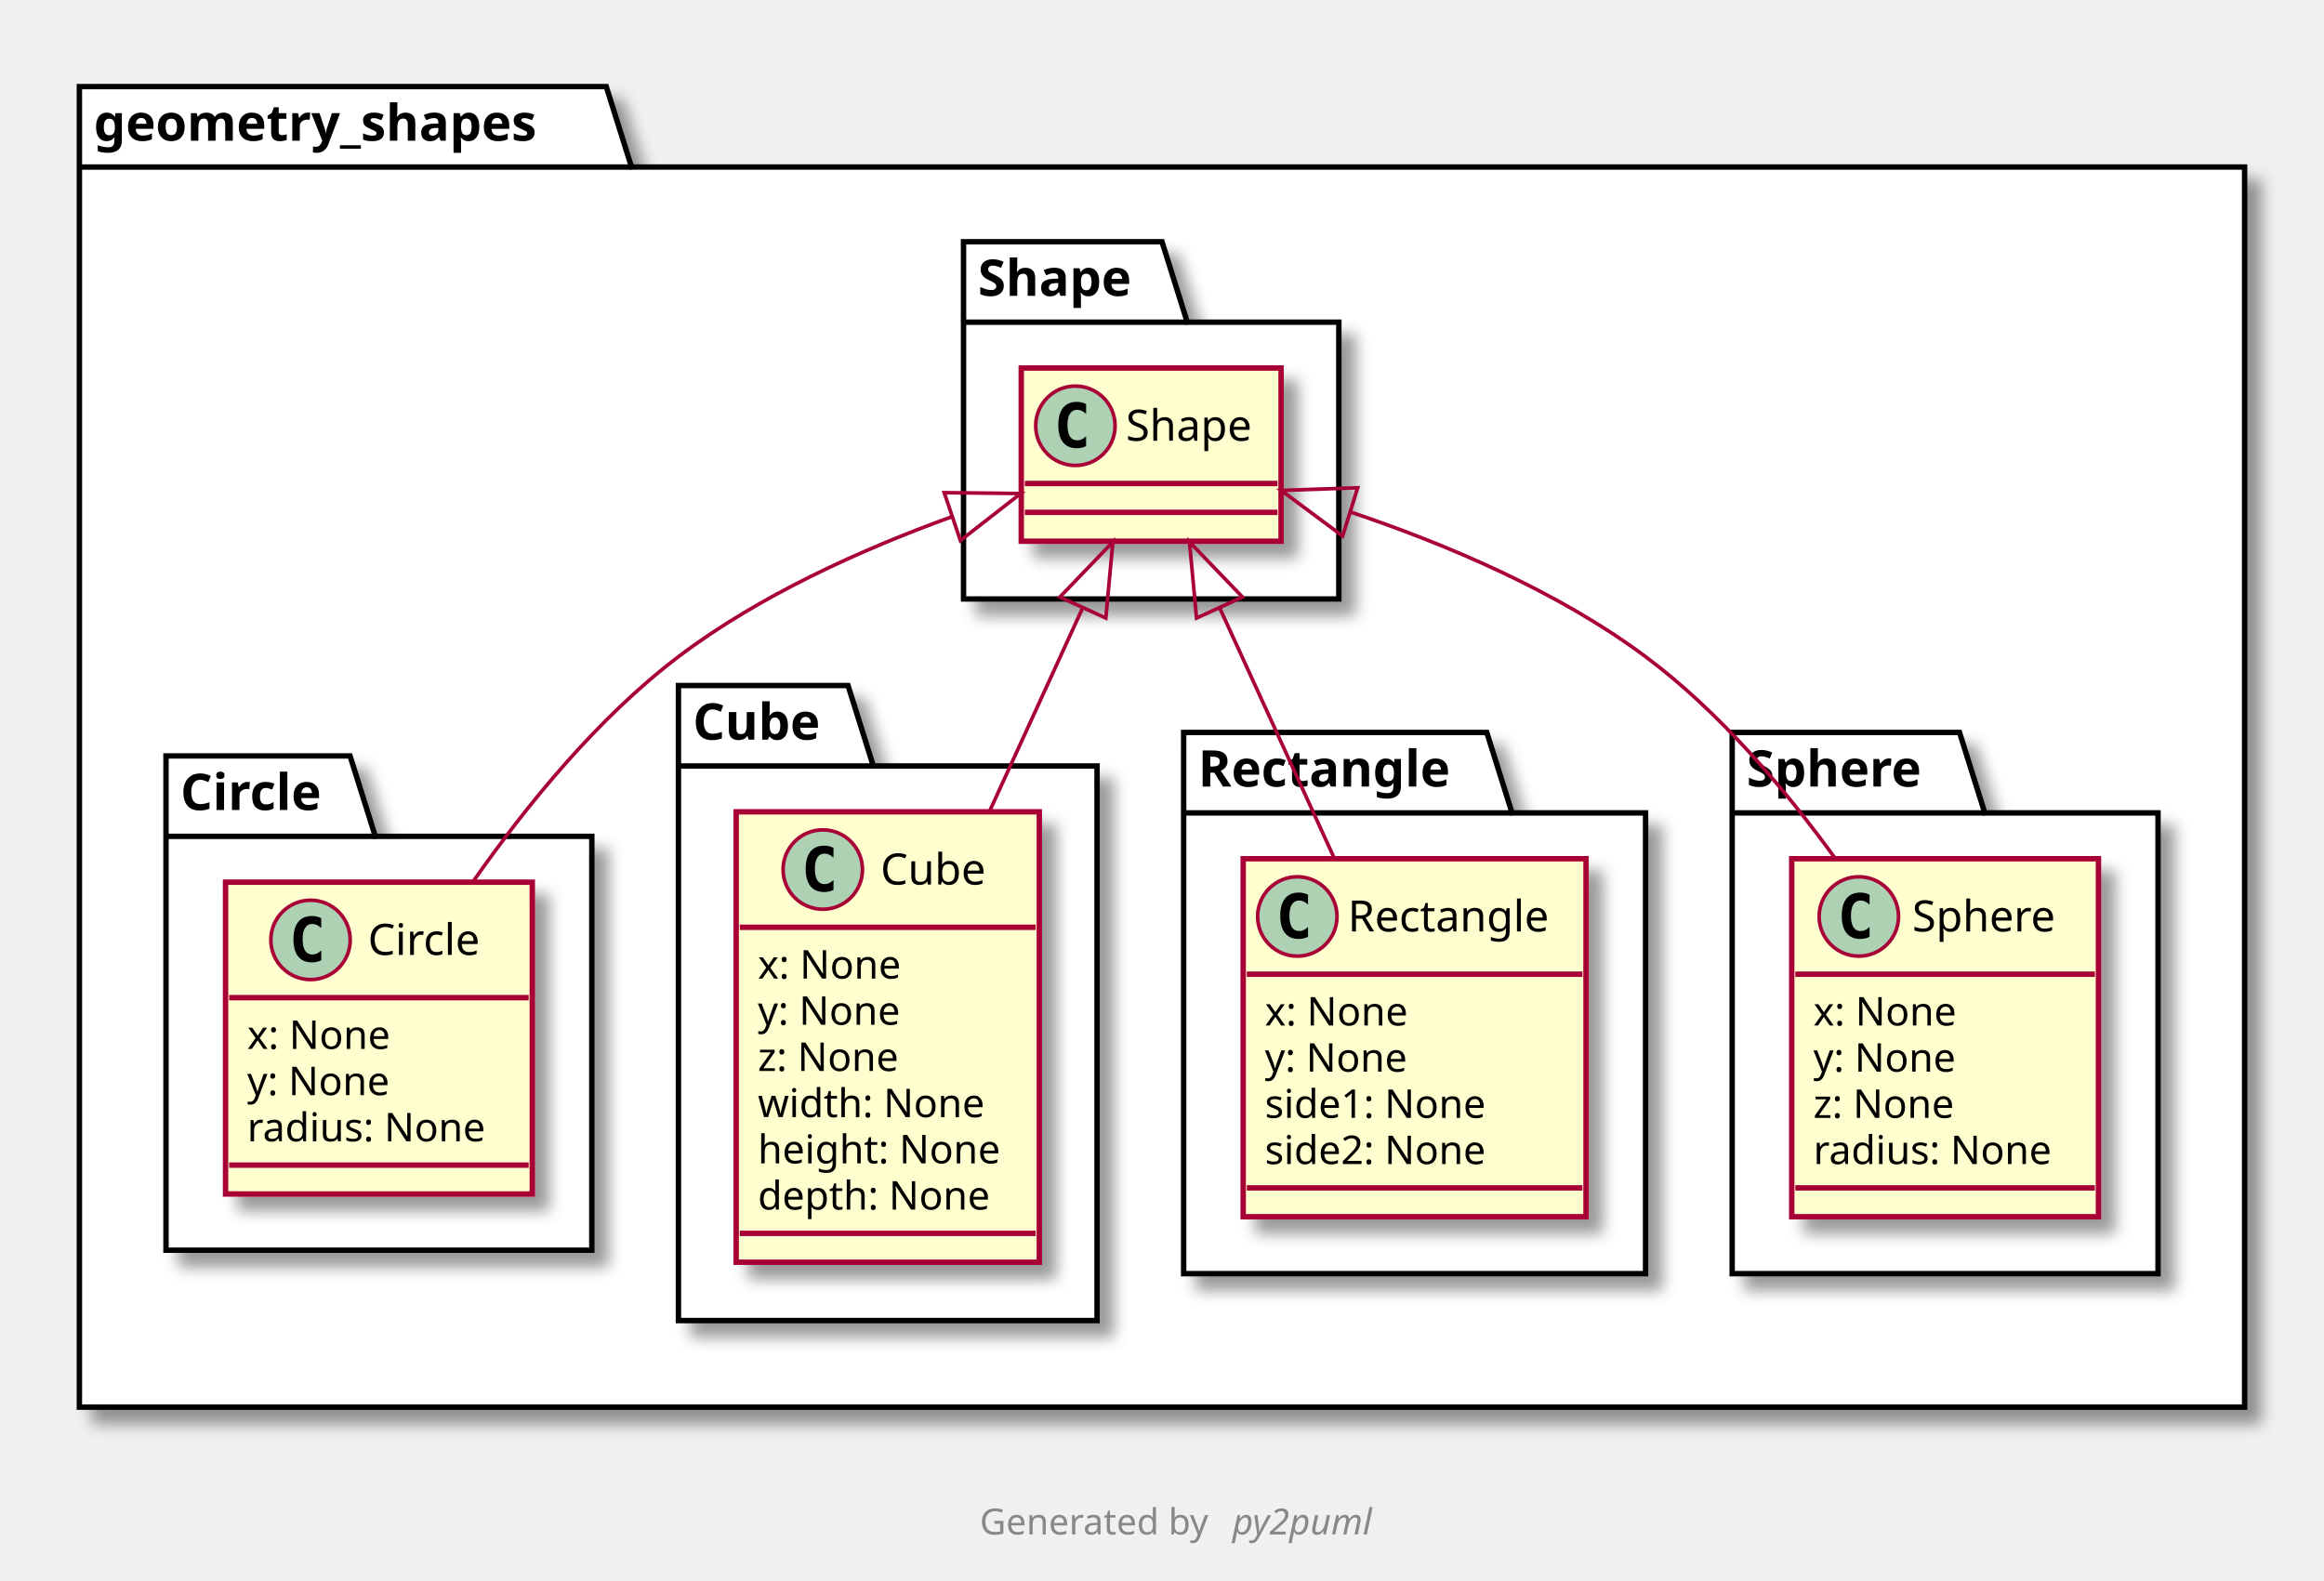
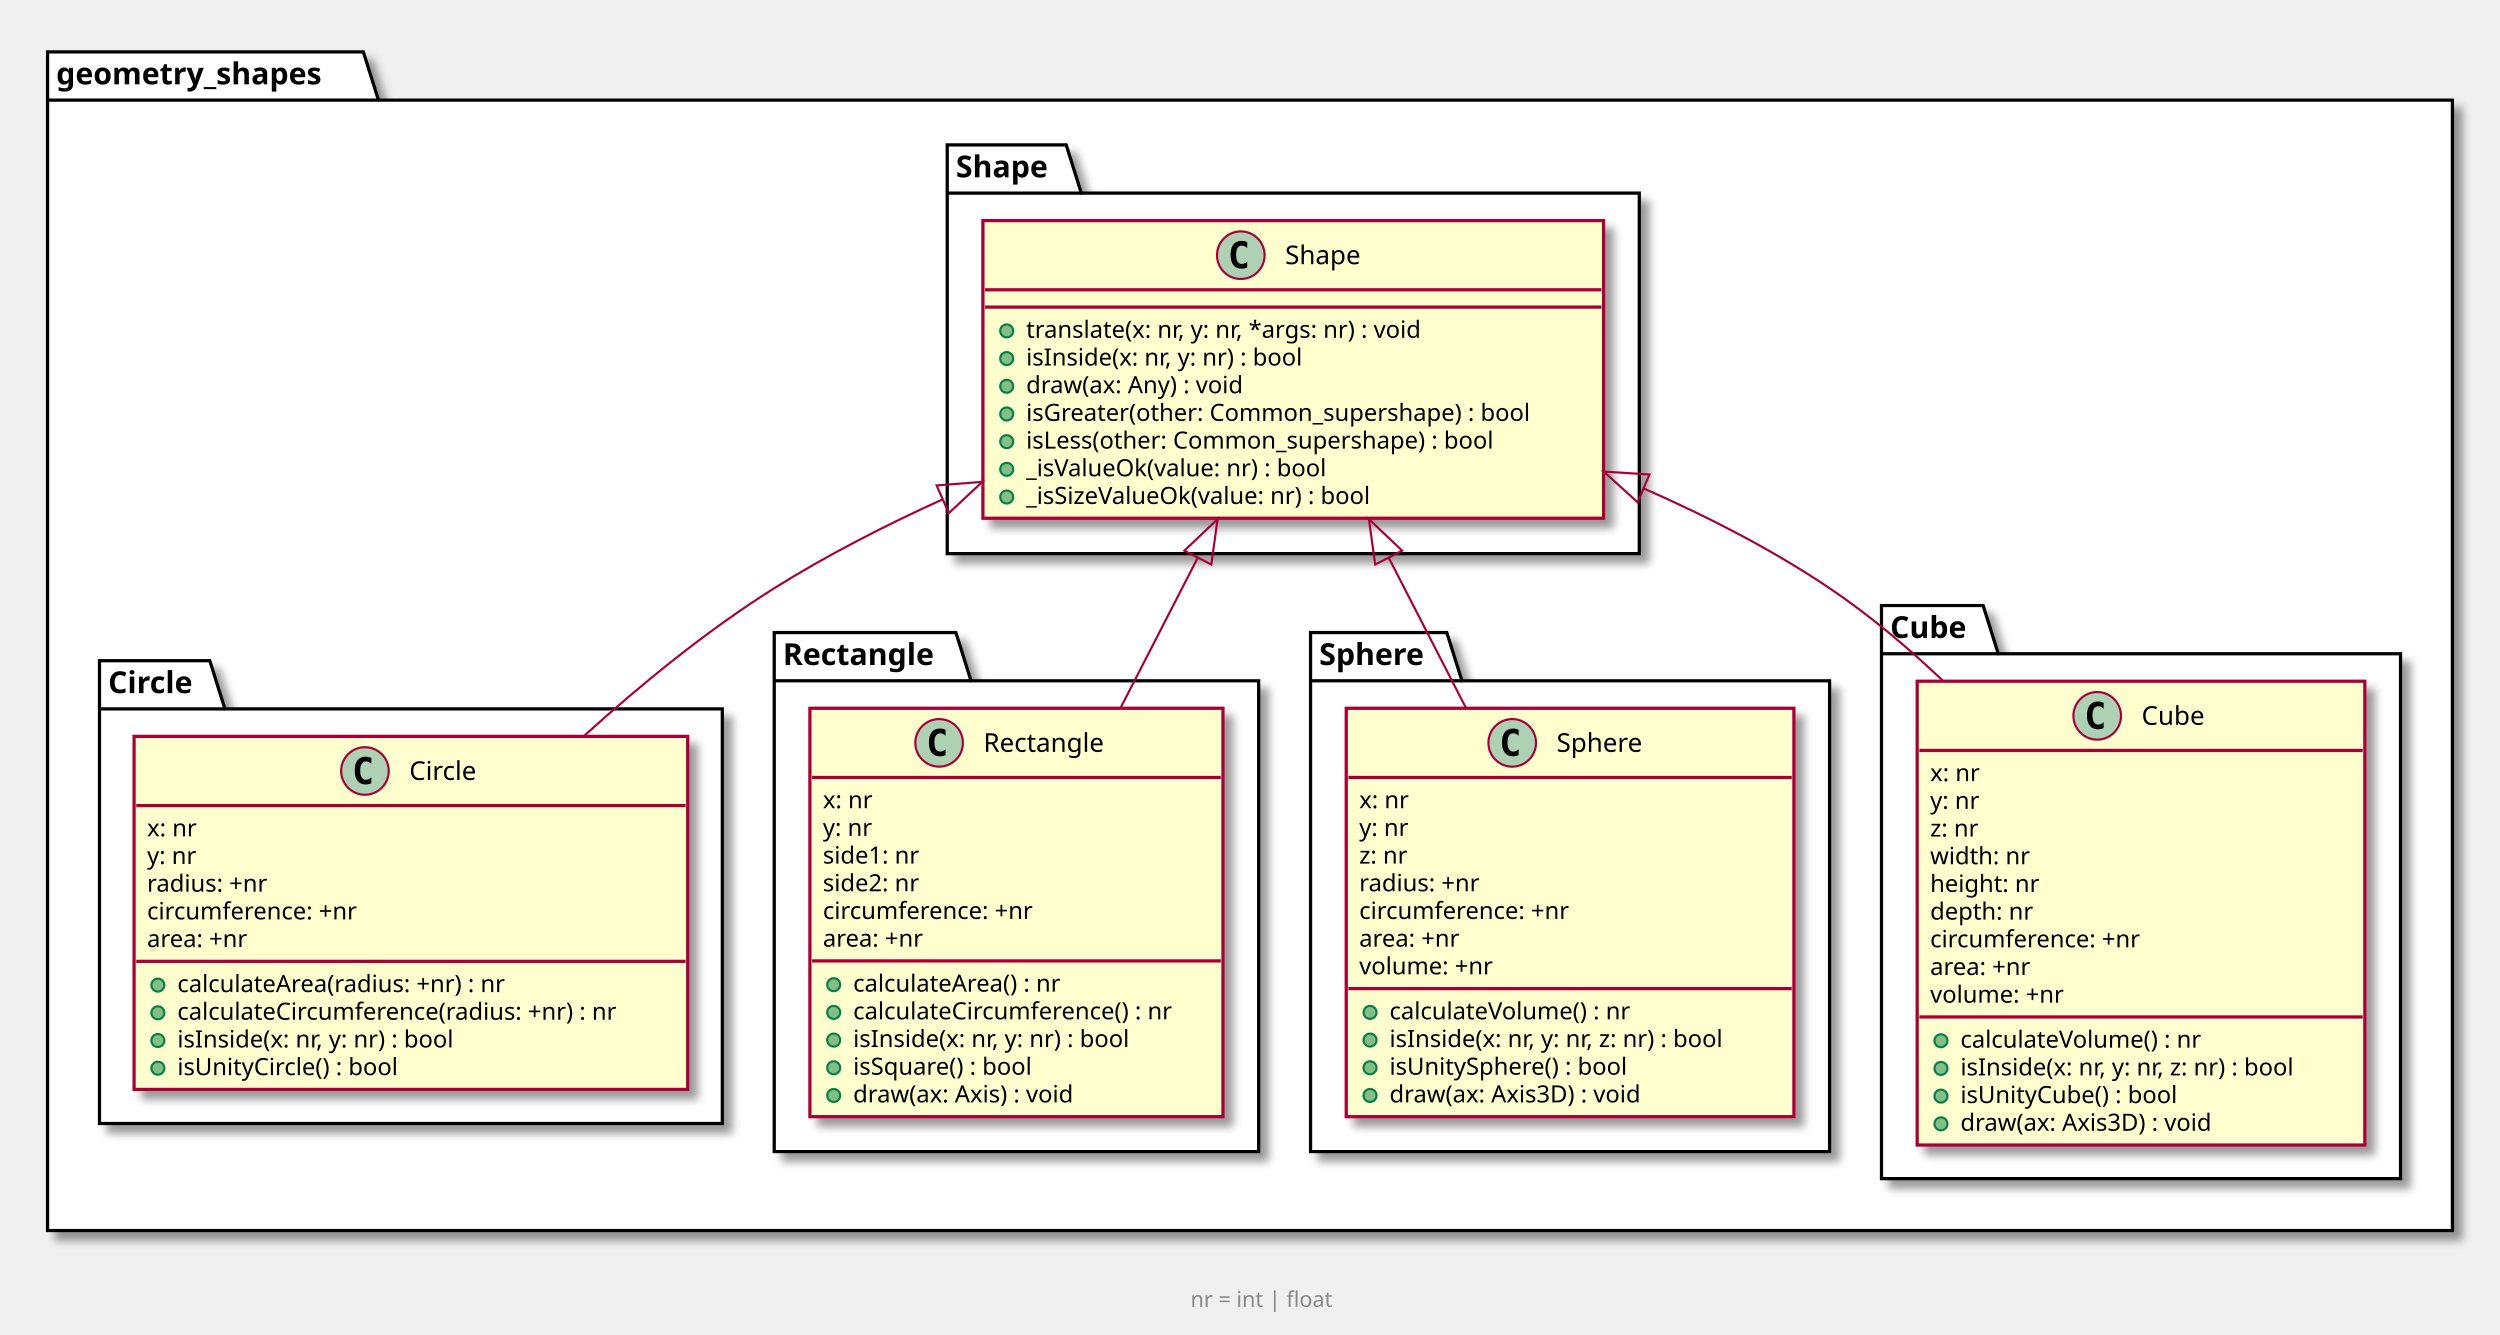
- <svg xmlns="http://www.w3.org/2000/svg" contentScriptType="application/ecmascript" contentStyleType="text/css" height="438px" preserveAspectRatio="none" style="width:644px;height:438px;" version="1.1" viewBox="0 0 644 438" width="644px" zoomAndPan="magnify">
+ <svg xmlns="http://www.w3.org/2000/svg" contentScriptType="application/ecmascript" contentStyleType="text/css" height="617px" preserveAspectRatio="none" style="width:1156px;height:617px;" version="1.1" viewBox="0 0 1156 617" width="1156px" zoomAndPan="magnify">
  <defs>
-     <filter height="300%" id="f2fphcv3ccqf" width="300%" x="-1" y="-1">
+     <filter height="300%" id="f1wgmht0slujm6" width="300%" x="-1" y="-1">
      <feGaussianBlur result="blurOut" stdDeviation="2.0" />
      <feColorMatrix in="blurOut" result="blurOut2" type="matrix" values="0 0 0 0 0 0 0 0 0 0 0 0 0 0 0 0 0 0 .4 0" />
      <feOffset dx="4.0" dy="4.0" in="blurOut2" result="blurOut3" />
      <feBlend in="SourceGraphic" in2="blurOut3" mode="normal" />
    </filter>
  </defs>
  <g>
-     <polygon fill="#FFFFFF" filter="url(#f2fphcv3ccqf)" points="22,24,168,24,175,46.297,622,46.297,622,390,22,390,22,24" style="stroke: #000000; stroke-width: 1.5;" />
+     <polygon fill="#FFFFFF" filter="url(#f1wgmht0slujm6)" points="22,24,168,24,175,46.297,1134,46.297,1134,569,22,569,22,24" style="stroke: #000000; stroke-width: 1.5;" />
    <line style="stroke: #000000; stroke-width: 1.5;" x1="22" x2="175" y1="46.297" y2="46.297" />
    <text fill="#000000" font-family="sans-serif" font-size="14" font-weight="bold" lengthAdjust="spacingAndGlyphs" textLength="140" x="26" y="38.995">geometry_shapes</text>
-     <polygon fill="#FFFFFF" filter="url(#f2fphcv3ccqf)" points="46,209.5,97,209.5,104,231.797,164,231.797,164,346.5,46,346.5,46,209.5" style="stroke: #000000; stroke-width: 1.5;" />
-     <line style="stroke: #000000; stroke-width: 1.5;" x1="46" x2="104" y1="231.797" y2="231.797" />
-     <text fill="#000000" font-family="sans-serif" font-size="14" font-weight="bold" lengthAdjust="spacingAndGlyphs" textLength="45" x="50" y="224.495">Circle</text>
-     <polygon fill="#FFFFFF" filter="url(#f2fphcv3ccqf)" points="267,67,322,67,329,89.297,371,89.297,371,166,267,166,267,67" style="stroke: #000000; stroke-width: 1.5;" />
-     <line style="stroke: #000000; stroke-width: 1.5;" x1="267" x2="329" y1="89.297" y2="89.297" />
-     <text fill="#000000" font-family="sans-serif" font-size="14" font-weight="bold" lengthAdjust="spacingAndGlyphs" textLength="49" x="271" y="81.995">Shape</text>
-     <polygon fill="#FFFFFF" filter="url(#f2fphcv3ccqf)" points="188,190,235,190,242,212.297,304,212.297,304,366,188,366,188,190" style="stroke: #000000; stroke-width: 1.5;" />
-     <line style="stroke: #000000; stroke-width: 1.5;" x1="188" x2="242" y1="212.297" y2="212.297" />
-     <text fill="#000000" font-family="sans-serif" font-size="14" font-weight="bold" lengthAdjust="spacingAndGlyphs" textLength="41" x="192" y="204.995">Cube</text>
-     <polygon fill="#FFFFFF" filter="url(#f2fphcv3ccqf)" points="328,203,412,203,419,225.297,456,225.297,456,353,328,353,328,203" style="stroke: #000000; stroke-width: 1.5;" />
-     <line style="stroke: #000000; stroke-width: 1.5;" x1="328" x2="419" y1="225.297" y2="225.297" />
-     <text fill="#000000" font-family="sans-serif" font-size="14" font-weight="bold" lengthAdjust="spacingAndGlyphs" textLength="78" x="332" y="217.995">Rectangle</text>
-     <polygon fill="#FFFFFF" filter="url(#f2fphcv3ccqf)" points="480,203,543,203,550,225.297,598,225.297,598,353,480,353,480,203" style="stroke: #000000; stroke-width: 1.5;" />
-     <line style="stroke: #000000; stroke-width: 1.5;" x1="480" x2="550" y1="225.297" y2="225.297" />
-     <text fill="#000000" font-family="sans-serif" font-size="14" font-weight="bold" lengthAdjust="spacingAndGlyphs" textLength="57" x="484" y="217.995">Sphere</text>
-     <rect fill="#FEFECE" filter="url(#f2fphcv3ccqf)" height="86.414" id="geometry_shapes.Circle.Circle" style="stroke: #A80036; stroke-width: 1.5;" width="85" x="62.5" y="244.5" />
-     <ellipse cx="86.05" cy="260.5" fill="#ADD1B2" rx="11" ry="11" style="stroke: #A80036; stroke-width: 1.0;" />
-     <path d="M89.019,266.141 Q88.441,266.438 87.8,266.578 Q87.159,266.734 86.456,266.734 Q83.956,266.734 82.628,265.094 Q81.316,263.438 81.316,260.312 Q81.316,257.188 82.628,255.531 Q83.956,253.875 86.456,253.875 Q87.159,253.875 87.8,254.031 Q88.456,254.188 89.019,254.484 L89.019,257.203 Q88.394,256.625 87.8,256.359 Q87.206,256.078 86.581,256.078 Q85.237,256.078 84.55,257.156 Q83.862,258.219 83.862,260.312 Q83.862,262.406 84.55,263.484 Q85.237,264.547 86.581,264.547 Q87.206,264.547 87.8,264.281 Q88.394,264 89.019,263.422 L89.019,266.141 Z " />
-     <text fill="#000000" font-family="sans-serif" font-size="12" lengthAdjust="spacingAndGlyphs" textLength="34" x="101.95" y="264.654">Circle</text>
-     <line style="stroke: #A80036; stroke-width: 1.5;" x1="63.5" x2="146.5" y1="276.5" y2="276.5" />
-     <text fill="#000000" font-family="sans-serif" font-size="11" lengthAdjust="spacingAndGlyphs" textLength="43" x="68.5" y="290.71">x: None</text>
-     <text fill="#000000" font-family="sans-serif" font-size="11" lengthAdjust="spacingAndGlyphs" textLength="43" x="68.5" y="303.515">y: None</text>
-     <text fill="#000000" font-family="sans-serif" font-size="11" lengthAdjust="spacingAndGlyphs" textLength="73" x="68.5" y="316.32">radius: None</text>
-     <line style="stroke: #A80036; stroke-width: 1.5;" x1="63.5" x2="146.5" y1="322.914" y2="322.914" />
-     <rect fill="#FEFECE" filter="url(#f2fphcv3ccqf)" height="48" id="geometry_shapes.Shape.Shape" style="stroke: #A80036; stroke-width: 1.5;" width="72" x="283" y="102" />
-     <ellipse cx="298" cy="118" fill="#ADD1B2" rx="11" ry="11" style="stroke: #A80036; stroke-width: 1.0;" />
-     <path d="M300.969,123.641 Q300.391,123.938 299.75,124.078 Q299.109,124.234 298.406,124.234 Q295.906,124.234 294.578,122.594 Q293.266,120.938 293.266,117.812 Q293.266,114.688 294.578,113.031 Q295.906,111.375 298.406,111.375 Q299.109,111.375 299.75,111.531 Q300.406,111.688 300.969,111.984 L300.969,114.703 Q300.344,114.125 299.75,113.859 Q299.156,113.578 298.531,113.578 Q297.188,113.578 296.5,114.656 Q295.812,115.719 295.812,117.812 Q295.812,119.906 296.5,120.984 Q297.188,122.047 298.531,122.047 Q299.156,122.047 299.75,121.781 Q300.344,121.5 300.969,120.922 L300.969,123.641 Z " />
-     <text fill="#000000" font-family="sans-serif" font-size="12" lengthAdjust="spacingAndGlyphs" textLength="40" x="312" y="122.154">Shape</text>
-     <line style="stroke: #A80036; stroke-width: 1.5;" x1="284" x2="354" y1="134" y2="134" />
-     <line style="stroke: #A80036; stroke-width: 1.5;" x1="284" x2="354" y1="142" y2="142" />
-     <rect fill="#FEFECE" filter="url(#f2fphcv3ccqf)" height="124.828" id="geometry_shapes.Cube.Cube" style="stroke: #A80036; stroke-width: 1.5;" width="84" x="204" y="225" />
-     <ellipse cx="228" cy="241" fill="#ADD1B2" rx="11" ry="11" style="stroke: #A80036; stroke-width: 1.0;" />
-     <path d="M230.969,246.641 Q230.391,246.938 229.75,247.078 Q229.109,247.234 228.406,247.234 Q225.906,247.234 224.578,245.594 Q223.266,243.938 223.266,240.812 Q223.266,237.688 224.578,236.031 Q225.906,234.375 228.406,234.375 Q229.109,234.375 229.75,234.531 Q230.406,234.688 230.969,234.984 L230.969,237.703 Q230.344,237.125 229.75,236.859 Q229.156,236.578 228.531,236.578 Q227.188,236.578 226.5,237.656 Q225.812,238.719 225.812,240.812 Q225.812,242.906 226.5,243.984 Q227.188,245.047 228.531,245.047 Q229.156,245.047 229.75,244.781 Q230.344,244.5 230.969,243.922 L230.969,246.641 Z " />
-     <text fill="#000000" font-family="sans-serif" font-size="12" lengthAdjust="spacingAndGlyphs" textLength="32" x="244" y="245.154">Cube</text>
-     <line style="stroke: #A80036; stroke-width: 1.5;" x1="205" x2="287" y1="257" y2="257" />
-     <text fill="#000000" font-family="sans-serif" font-size="11" lengthAdjust="spacingAndGlyphs" textLength="43" x="210" y="271.21">x: None</text>
-     <text fill="#000000" font-family="sans-serif" font-size="11" lengthAdjust="spacingAndGlyphs" textLength="43" x="210" y="284.015">y: None</text>
-     <text fill="#000000" font-family="sans-serif" font-size="11" lengthAdjust="spacingAndGlyphs" textLength="42" x="210" y="296.82">z: None</text>
-     <text fill="#000000" font-family="sans-serif" font-size="11" lengthAdjust="spacingAndGlyphs" textLength="67" x="210" y="309.625">width: None</text>
-     <text fill="#000000" font-family="sans-serif" font-size="11" lengthAdjust="spacingAndGlyphs" textLength="72" x="210" y="322.429">height: None</text>
-     <text fill="#000000" font-family="sans-serif" font-size="11" lengthAdjust="spacingAndGlyphs" textLength="69" x="210" y="335.234">depth: None</text>
-     <line style="stroke: #A80036; stroke-width: 1.5;" x1="205" x2="287" y1="341.828" y2="341.828" />
-     <rect fill="#FEFECE" filter="url(#f2fphcv3ccqf)" height="99.219" id="geometry_shapes.Rectangle.Rectangle" style="stroke: #A80036; stroke-width: 1.5;" width="95" x="344.5" y="238" />
-     <ellipse cx="359.5" cy="254" fill="#ADD1B2" rx="11" ry="11" style="stroke: #A80036; stroke-width: 1.0;" />
-     <path d="M362.469,259.641 Q361.891,259.938 361.25,260.078 Q360.609,260.234 359.906,260.234 Q357.406,260.234 356.078,258.594 Q354.766,256.938 354.766,253.812 Q354.766,250.688 356.078,249.031 Q357.406,247.375 359.906,247.375 Q360.609,247.375 361.25,247.531 Q361.906,247.688 362.469,247.984 L362.469,250.703 Q361.844,250.125 361.25,249.859 Q360.656,249.578 360.031,249.578 Q358.688,249.578 358,250.656 Q357.312,251.719 357.312,253.812 Q357.312,255.906 358,256.984 Q358.688,258.047 360.031,258.047 Q360.656,258.047 361.25,257.781 Q361.844,257.5 362.469,256.922 L362.469,259.641 Z " />
-     <text fill="#000000" font-family="sans-serif" font-size="12" lengthAdjust="spacingAndGlyphs" textLength="63" x="373.5" y="258.154">Rectangle</text>
-     <line style="stroke: #A80036; stroke-width: 1.5;" x1="345.5" x2="438.5" y1="270" y2="270" />
-     <text fill="#000000" font-family="sans-serif" font-size="11" lengthAdjust="spacingAndGlyphs" textLength="43" x="350.5" y="284.21">x: None</text>
-     <text fill="#000000" font-family="sans-serif" font-size="11" lengthAdjust="spacingAndGlyphs" textLength="43" x="350.5" y="297.015">y: None</text>
-     <text fill="#000000" font-family="sans-serif" font-size="11" lengthAdjust="spacingAndGlyphs" textLength="68" x="350.5" y="309.82">side1: None</text>
-     <text fill="#000000" font-family="sans-serif" font-size="11" lengthAdjust="spacingAndGlyphs" textLength="68" x="350.5" y="322.625">side2: None</text>
-     <line style="stroke: #A80036; stroke-width: 1.5;" x1="345.5" x2="438.5" y1="329.219" y2="329.219" />
-     <rect fill="#FEFECE" filter="url(#f2fphcv3ccqf)" height="99.219" id="geometry_shapes.Sphere.Sphere" style="stroke: #A80036; stroke-width: 1.5;" width="85" x="496.5" y="238" />
-     <ellipse cx="515.1" cy="254" fill="#ADD1B2" rx="11" ry="11" style="stroke: #A80036; stroke-width: 1.0;" />
-     <path d="M518.069,259.641 Q517.491,259.938 516.85,260.078 Q516.209,260.234 515.506,260.234 Q513.006,260.234 511.678,258.594 Q510.366,256.938 510.366,253.812 Q510.366,250.688 511.678,249.031 Q513.006,247.375 515.506,247.375 Q516.209,247.375 516.85,247.531 Q517.506,247.688 518.069,247.984 L518.069,250.703 Q517.444,250.125 516.85,249.859 Q516.256,249.578 515.631,249.578 Q514.288,249.578 513.6,250.656 Q512.913,251.719 512.913,253.812 Q512.913,255.906 513.6,256.984 Q514.288,258.047 515.631,258.047 Q516.256,258.047 516.85,257.781 Q517.444,257.5 518.069,256.922 L518.069,259.641 Z " />
-     <text fill="#000000" font-family="sans-serif" font-size="12" lengthAdjust="spacingAndGlyphs" textLength="45" x="529.9" y="258.154">Sphere</text>
-     <line style="stroke: #A80036; stroke-width: 1.5;" x1="497.5" x2="580.5" y1="270" y2="270" />
-     <text fill="#000000" font-family="sans-serif" font-size="11" lengthAdjust="spacingAndGlyphs" textLength="43" x="502.5" y="284.21">x: None</text>
-     <text fill="#000000" font-family="sans-serif" font-size="11" lengthAdjust="spacingAndGlyphs" textLength="43" x="502.5" y="297.015">y: None</text>
-     <text fill="#000000" font-family="sans-serif" font-size="11" lengthAdjust="spacingAndGlyphs" textLength="42" x="502.5" y="309.82">z: None</text>
-     <text fill="#000000" font-family="sans-serif" font-size="11" lengthAdjust="spacingAndGlyphs" textLength="73" x="502.5" y="322.625">radius: None</text>
-     <line style="stroke: #A80036; stroke-width: 1.5;" x1="497.5" x2="580.5" y1="329.219" y2="329.219" />
-     <path d="M263.64,143.26 C238.96,152.2 210.46,164.98 188,182 C165.57,199 145.73,223.41 131.08,244.35 " fill="none" id="geometry_shapes.Shape.Shape&lt;-geometry_shapes.Circle.Circle" style="stroke: #A80036; stroke-width: 1.0;" />
-     <polygon fill="none" points="261.65,136.54,282.84,136.78,266.13,149.81,261.65,136.54" style="stroke: #A80036; stroke-width: 1.0;" />
-     <path d="M299.95,168.61 C292.12,185.73 282.88,205.92 274.28,224.7 " fill="none" id="geometry_shapes.Shape.Shape&lt;-geometry_shapes.Cube.Cube" style="stroke: #A80036; stroke-width: 1.0;" />
-     <polygon fill="none" points="293.7,165.47,308.39,150.19,306.43,171.29,293.7,165.47" style="stroke: #A80036; stroke-width: 1.0;" />
-     <path d="M337.98,168.48 C347.71,189.73 359.61,215.74 369.77,237.92 " fill="none" id="geometry_shapes.Shape.Shape&lt;-geometry_shapes.Rectangle.Rectangle" style="stroke: #A80036; stroke-width: 1.0;" />
-     <polygon fill="none" points="331.57,171.29,329.61,150.19,344.3,165.47,331.57,171.29" style="stroke: #A80036; stroke-width: 1.0;" />
-     <path d="M374.15,141.88 C400.58,150.75 431.69,163.87 456,182 C476.34,197.16 494.46,218.47 508.55,237.9 " fill="none" id="geometry_shapes.Shape.Shape&lt;-geometry_shapes.Sphere.Sphere" style="stroke: #A80036; stroke-width: 1.0;" />
-     <polygon fill="none" points="372.05,148.56,355.04,135.92,376.22,135.19,372.05,148.56" style="stroke: #A80036; stroke-width: 1.0;" />
-     <text fill="#888888" font-family="sans-serif" font-size="10" lengthAdjust="spacingAndGlyphs" textLength="67" x="271.5" y="425.282">Generated by</text>
-     <text fill="#888888" font-family="sans-serif" font-size="10" font-style="italic" lengthAdjust="spacingAndGlyphs" textLength="43" x="341.5" y="425.282">py2puml</text>
+     <polygon fill="#FFFFFF" filter="url(#f1wgmht0slujm6)" points="438,67,493,67,500,89.297,758,89.297,758,256,438,256,438,67" style="stroke: #000000; stroke-width: 1.5;" />
+     <line style="stroke: #000000; stroke-width: 1.5;" x1="438" x2="500" y1="89.297" y2="89.297" />
+     <text fill="#000000" font-family="sans-serif" font-size="14" font-weight="bold" lengthAdjust="spacingAndGlyphs" textLength="49" x="442" y="81.995">Shape</text>
+     <polygon fill="#FFFFFF" filter="url(#f1wgmht0slujm6)" points="46,305.5,97,305.5,104,327.797,334,327.797,334,519.5,46,519.5,46,305.5" style="stroke: #000000; stroke-width: 1.5;" />
+     <line style="stroke: #000000; stroke-width: 1.5;" x1="46" x2="104" y1="327.797" y2="327.797" />
+     <text fill="#000000" font-family="sans-serif" font-size="14" font-weight="bold" lengthAdjust="spacingAndGlyphs" textLength="45" x="50" y="320.495">Circle</text>
+     <polygon fill="#FFFFFF" filter="url(#f1wgmht0slujm6)" points="358,292.5,442,292.5,449,314.797,582,314.797,582,532.5,358,532.5,358,292.5" style="stroke: #000000; stroke-width: 1.5;" />
+     <line style="stroke: #000000; stroke-width: 1.5;" x1="358" x2="449" y1="314.797" y2="314.797" />
+     <text fill="#000000" font-family="sans-serif" font-size="14" font-weight="bold" lengthAdjust="spacingAndGlyphs" textLength="78" x="362" y="307.495">Rectangle</text>
+     <polygon fill="#FFFFFF" filter="url(#f1wgmht0slujm6)" points="606,292.5,669,292.5,676,314.797,846,314.797,846,532.5,606,532.5,606,292.5" style="stroke: #000000; stroke-width: 1.5;" />
+     <line style="stroke: #000000; stroke-width: 1.5;" x1="606" x2="676" y1="314.797" y2="314.797" />
+     <text fill="#000000" font-family="sans-serif" font-size="14" font-weight="bold" lengthAdjust="spacingAndGlyphs" textLength="57" x="610" y="307.495">Sphere</text>
+     <polygon fill="#FFFFFF" filter="url(#f1wgmht0slujm6)" points="870,280,917,280,924,302.297,1110,302.297,1110,545,870,545,870,280" style="stroke: #000000; stroke-width: 1.5;" />
+     <line style="stroke: #000000; stroke-width: 1.5;" x1="870" x2="924" y1="302.297" y2="302.297" />
+     <text fill="#000000" font-family="sans-serif" font-size="14" font-weight="bold" lengthAdjust="spacingAndGlyphs" textLength="41" x="874" y="294.995">Cube</text>
+     <rect fill="#FEFECE" filter="url(#f1wgmht0slujm6)" height="137.633" id="geometry_shapes.Shape.Shape" style="stroke: #A80036; stroke-width: 1.5;" width="287" x="454.5" y="102" />
+     <ellipse cx="573.75" cy="118" fill="#ADD1B2" rx="11" ry="11" style="stroke: #A80036; stroke-width: 1.0;" />
+     <path d="M576.719,123.641 Q576.141,123.938 575.5,124.078 Q574.859,124.234 574.156,124.234 Q571.656,124.234 570.328,122.594 Q569.016,120.938 569.016,117.812 Q569.016,114.688 570.328,113.031 Q571.656,111.375 574.156,111.375 Q574.859,111.375 575.5,111.531 Q576.156,111.688 576.719,111.984 L576.719,114.703 Q576.094,114.125 575.5,113.859 Q574.906,113.578 574.281,113.578 Q572.938,113.578 572.25,114.656 Q571.562,115.719 571.562,117.812 Q571.562,119.906 572.25,120.984 Q572.938,122.047 574.281,122.047 Q574.906,122.047 575.5,121.781 Q576.094,121.5 576.719,120.922 L576.719,123.641 Z " />
+     <text fill="#000000" font-family="sans-serif" font-size="12" lengthAdjust="spacingAndGlyphs" textLength="40" x="594.25" y="122.154">Shape</text>
+     <line style="stroke: #A80036; stroke-width: 1.5;" x1="455.5" x2="740.5" y1="134" y2="134" />
+     <line style="stroke: #A80036; stroke-width: 1.5;" x1="455.5" x2="740.5" y1="142" y2="142" />
+     <ellipse cx="465.5" cy="153" fill="#84BE84" rx="3" ry="3" style="stroke: #038048; stroke-width: 1.0;" />
+     <text fill="#000000" font-family="sans-serif" font-size="11" lengthAdjust="spacingAndGlyphs" textLength="214" x="474.5" y="156.21">translate(x: nr, y: nr, *args: nr) : void</text>
+     <ellipse cx="465.5" cy="165.805" fill="#84BE84" rx="3" ry="3" style="stroke: #038048; stroke-width: 1.0;" />
+     <text fill="#000000" font-family="sans-serif" font-size="11" lengthAdjust="spacingAndGlyphs" textLength="148" x="474.5" y="169.015">isInside(x: nr, y: nr) : bool</text>
+     <ellipse cx="465.5" cy="178.609" fill="#84BE84" rx="3" ry="3" style="stroke: #038048; stroke-width: 1.0;" />
+     <text fill="#000000" font-family="sans-serif" font-size="11" lengthAdjust="spacingAndGlyphs" textLength="112" x="474.5" y="181.82">draw(ax: Any) : void</text>
+     <ellipse cx="465.5" cy="191.414" fill="#84BE84" rx="3" ry="3" style="stroke: #038048; stroke-width: 1.0;" />
+     <text fill="#000000" font-family="sans-serif" font-size="11" lengthAdjust="spacingAndGlyphs" textLength="261" x="474.5" y="194.625">isGreater(other: Common_supershape) : bool</text>
+     <ellipse cx="465.5" cy="204.219" fill="#84BE84" rx="3" ry="3" style="stroke: #038048; stroke-width: 1.0;" />
+     <text fill="#000000" font-family="sans-serif" font-size="11" lengthAdjust="spacingAndGlyphs" textLength="244" x="474.5" y="207.429">isLess(other: Common_supershape) : bool</text>
+     <ellipse cx="465.5" cy="217.023" fill="#84BE84" rx="3" ry="3" style="stroke: #038048; stroke-width: 1.0;" />
+     <text fill="#000000" font-family="sans-serif" font-size="11" lengthAdjust="spacingAndGlyphs" textLength="156" x="474.5" y="220.234">_isValueOk(value: nr) : bool</text>
+     <ellipse cx="465.5" cy="229.828" fill="#84BE84" rx="3" ry="3" style="stroke: #038048; stroke-width: 1.0;" />
+     <text fill="#000000" font-family="sans-serif" font-size="11" lengthAdjust="spacingAndGlyphs" textLength="179" x="474.5" y="233.039">_isSizeValueOk(value: nr) : bool</text>
+     <rect fill="#FEFECE" filter="url(#f1wgmht0slujm6)" height="163.242" id="geometry_shapes.Circle.Circle" style="stroke: #A80036; stroke-width: 1.5;" width="256" x="62" y="340.5" />
+     <ellipse cx="168.75" cy="356.5" fill="#ADD1B2" rx="11" ry="11" style="stroke: #A80036; stroke-width: 1.0;" />
+     <path d="M171.719,362.141 Q171.141,362.438 170.5,362.578 Q169.859,362.734 169.156,362.734 Q166.656,362.734 165.328,361.094 Q164.016,359.438 164.016,356.312 Q164.016,353.188 165.328,351.531 Q166.656,349.875 169.156,349.875 Q169.859,349.875 170.5,350.031 Q171.156,350.188 171.719,350.484 L171.719,353.203 Q171.094,352.625 170.5,352.359 Q169.906,352.078 169.281,352.078 Q167.938,352.078 167.25,353.156 Q166.562,354.219 166.562,356.312 Q166.562,358.406 167.25,359.484 Q167.938,360.547 169.281,360.547 Q169.906,360.547 170.5,360.281 Q171.094,360 171.719,359.422 L171.719,362.141 Z " />
+     <text fill="#000000" font-family="sans-serif" font-size="12" lengthAdjust="spacingAndGlyphs" textLength="34" x="189.25" y="360.654">Circle</text>
+     <line style="stroke: #A80036; stroke-width: 1.5;" x1="63" x2="317" y1="372.5" y2="372.5" />
+     <text fill="#000000" font-family="sans-serif" font-size="11" lengthAdjust="spacingAndGlyphs" textLength="26" x="68" y="386.71">x: nr</text>
+     <text fill="#000000" font-family="sans-serif" font-size="11" lengthAdjust="spacingAndGlyphs" textLength="26" x="68" y="399.515">y: nr</text>
+     <text fill="#000000" font-family="sans-serif" font-size="11" lengthAdjust="spacingAndGlyphs" textLength="65" x="68" y="412.32">radius: +nr</text>
+     <text fill="#000000" font-family="sans-serif" font-size="11" lengthAdjust="spacingAndGlyphs" textLength="110" x="68" y="425.125">circumference: +nr</text>
+     <text fill="#000000" font-family="sans-serif" font-size="11" lengthAdjust="spacingAndGlyphs" textLength="55" x="68" y="437.929">area: +nr</text>
+     <line style="stroke: #A80036; stroke-width: 1.5;" x1="63" x2="317" y1="444.523" y2="444.523" />
+     <ellipse cx="73" cy="455.523" fill="#84BE84" rx="3" ry="3" style="stroke: #038048; stroke-width: 1.0;" />
+     <text fill="#000000" font-family="sans-serif" font-size="11" lengthAdjust="spacingAndGlyphs" textLength="173" x="82" y="458.734">calculateArea(radius: +nr) : nr</text>
+     <ellipse cx="73" cy="468.328" fill="#84BE84" rx="3" ry="3" style="stroke: #038048; stroke-width: 1.0;" />
+     <text fill="#000000" font-family="sans-serif" font-size="11" lengthAdjust="spacingAndGlyphs" textLength="230" x="82" y="471.539">calculateCircumference(radius: +nr) : nr</text>
+     <ellipse cx="73" cy="481.133" fill="#84BE84" rx="3" ry="3" style="stroke: #038048; stroke-width: 1.0;" />
+     <text fill="#000000" font-family="sans-serif" font-size="11" lengthAdjust="spacingAndGlyphs" textLength="148" x="82" y="484.343">isInside(x: nr, y: nr) : bool</text>
+     <ellipse cx="73" cy="493.938" fill="#84BE84" rx="3" ry="3" style="stroke: #038048; stroke-width: 1.0;" />
+     <text fill="#000000" font-family="sans-serif" font-size="11" lengthAdjust="spacingAndGlyphs" textLength="114" x="82" y="497.148">isUnityCircle() : bool</text>
+     <rect fill="#FEFECE" filter="url(#f1wgmht0slujm6)" height="188.852" id="geometry_shapes.Rectangle.Rectangle" style="stroke: #A80036; stroke-width: 1.5;" width="191" x="374.5" y="327.5" />
+     <ellipse cx="434.25" cy="343.5" fill="#ADD1B2" rx="11" ry="11" style="stroke: #A80036; stroke-width: 1.0;" />
+     <path d="M437.219,349.141 Q436.641,349.438 436,349.578 Q435.359,349.734 434.656,349.734 Q432.156,349.734 430.828,348.094 Q429.516,346.438 429.516,343.312 Q429.516,340.188 430.828,338.531 Q432.156,336.875 434.656,336.875 Q435.359,336.875 436,337.031 Q436.656,337.188 437.219,337.484 L437.219,340.203 Q436.594,339.625 436,339.359 Q435.406,339.078 434.781,339.078 Q433.438,339.078 432.75,340.156 Q432.062,341.219 432.062,343.312 Q432.062,345.406 432.75,346.484 Q433.438,347.547 434.781,347.547 Q435.406,347.547 436,347.281 Q436.594,347 437.219,346.422 L437.219,349.141 Z " />
+     <text fill="#000000" font-family="sans-serif" font-size="12" lengthAdjust="spacingAndGlyphs" textLength="63" x="454.75" y="347.654">Rectangle</text>
+     <line style="stroke: #A80036; stroke-width: 1.5;" x1="375.5" x2="564.5" y1="359.5" y2="359.5" />
+     <text fill="#000000" font-family="sans-serif" font-size="11" lengthAdjust="spacingAndGlyphs" textLength="26" x="380.5" y="373.71">x: nr</text>
+     <text fill="#000000" font-family="sans-serif" font-size="11" lengthAdjust="spacingAndGlyphs" textLength="26" x="380.5" y="386.515">y: nr</text>
+     <text fill="#000000" font-family="sans-serif" font-size="11" lengthAdjust="spacingAndGlyphs" textLength="51" x="380.5" y="399.32">side1: nr</text>
+     <text fill="#000000" font-family="sans-serif" font-size="11" lengthAdjust="spacingAndGlyphs" textLength="51" x="380.5" y="412.125">side2: nr</text>
+     <text fill="#000000" font-family="sans-serif" font-size="11" lengthAdjust="spacingAndGlyphs" textLength="110" x="380.5" y="424.929">circumference: +nr</text>
+     <text fill="#000000" font-family="sans-serif" font-size="11" lengthAdjust="spacingAndGlyphs" textLength="55" x="380.5" y="437.734">area: +nr</text>
+     <line style="stroke: #A80036; stroke-width: 1.5;" x1="375.5" x2="564.5" y1="444.328" y2="444.328" />
+     <ellipse cx="385.5" cy="455.328" fill="#84BE84" rx="3" ry="3" style="stroke: #038048; stroke-width: 1.0;" />
+     <text fill="#000000" font-family="sans-serif" font-size="11" lengthAdjust="spacingAndGlyphs" textLength="108" x="394.5" y="458.539">calculateArea() : nr</text>
+     <ellipse cx="385.5" cy="468.133" fill="#84BE84" rx="3" ry="3" style="stroke: #038048; stroke-width: 1.0;" />
+     <text fill="#000000" font-family="sans-serif" font-size="11" lengthAdjust="spacingAndGlyphs" textLength="165" x="394.5" y="471.343">calculateCircumference() : nr</text>
+     <ellipse cx="385.5" cy="480.938" fill="#84BE84" rx="3" ry="3" style="stroke: #038048; stroke-width: 1.0;" />
+     <text fill="#000000" font-family="sans-serif" font-size="11" lengthAdjust="spacingAndGlyphs" textLength="148" x="394.5" y="484.148">isInside(x: nr, y: nr) : bool</text>
+     <ellipse cx="385.5" cy="493.742" fill="#84BE84" rx="3" ry="3" style="stroke: #038048; stroke-width: 1.0;" />
+     <text fill="#000000" font-family="sans-serif" font-size="11" lengthAdjust="spacingAndGlyphs" textLength="95" x="394.5" y="496.953">isSquare() : bool</text>
+     <ellipse cx="385.5" cy="506.547" fill="#84BE84" rx="3" ry="3" style="stroke: #038048; stroke-width: 1.0;" />
+     <text fill="#000000" font-family="sans-serif" font-size="11" lengthAdjust="spacingAndGlyphs" textLength="115" x="394.5" y="509.757">draw(ax: Axis) : void</text>
+     <rect fill="#FEFECE" filter="url(#f1wgmht0slujm6)" height="188.852" id="geometry_shapes.Sphere.Sphere" style="stroke: #A80036; stroke-width: 1.5;" width="207" x="622.5" y="327.5" />
+     <ellipse cx="699.25" cy="343.5" fill="#ADD1B2" rx="11" ry="11" style="stroke: #A80036; stroke-width: 1.0;" />
+     <path d="M702.219,349.141 Q701.641,349.438 701,349.578 Q700.359,349.734 699.656,349.734 Q697.156,349.734 695.828,348.094 Q694.516,346.438 694.516,343.312 Q694.516,340.188 695.828,338.531 Q697.156,336.875 699.656,336.875 Q700.359,336.875 701,337.031 Q701.656,337.188 702.219,337.484 L702.219,340.203 Q701.594,339.625 701,339.359 Q700.406,339.078 699.781,339.078 Q698.438,339.078 697.75,340.156 Q697.062,341.219 697.062,343.312 Q697.062,345.406 697.75,346.484 Q698.438,347.547 699.781,347.547 Q700.406,347.547 701,347.281 Q701.594,347 702.219,346.422 L702.219,349.141 Z " />
+     <text fill="#000000" font-family="sans-serif" font-size="12" lengthAdjust="spacingAndGlyphs" textLength="45" x="719.75" y="347.654">Sphere</text>
+     <line style="stroke: #A80036; stroke-width: 1.5;" x1="623.5" x2="828.5" y1="359.5" y2="359.5" />
+     <text fill="#000000" font-family="sans-serif" font-size="11" lengthAdjust="spacingAndGlyphs" textLength="26" x="628.5" y="373.71">x: nr</text>
+     <text fill="#000000" font-family="sans-serif" font-size="11" lengthAdjust="spacingAndGlyphs" textLength="26" x="628.5" y="386.515">y: nr</text>
+     <text fill="#000000" font-family="sans-serif" font-size="11" lengthAdjust="spacingAndGlyphs" textLength="25" x="628.5" y="399.32">z: nr</text>
+     <text fill="#000000" font-family="sans-serif" font-size="11" lengthAdjust="spacingAndGlyphs" textLength="65" x="628.5" y="412.125">radius: +nr</text>
+     <text fill="#000000" font-family="sans-serif" font-size="11" lengthAdjust="spacingAndGlyphs" textLength="110" x="628.5" y="424.929">circumference: +nr</text>
+     <text fill="#000000" font-family="sans-serif" font-size="11" lengthAdjust="spacingAndGlyphs" textLength="55" x="628.5" y="437.734">area: +nr</text>
+     <text fill="#000000" font-family="sans-serif" font-size="11" lengthAdjust="spacingAndGlyphs" textLength="70" x="628.5" y="450.539">volume: +nr</text>
+     <line style="stroke: #A80036; stroke-width: 1.5;" x1="623.5" x2="828.5" y1="457.133" y2="457.133" />
+     <ellipse cx="633.5" cy="468.133" fill="#84BE84" rx="3" ry="3" style="stroke: #038048; stroke-width: 1.0;" />
+     <text fill="#000000" font-family="sans-serif" font-size="11" lengthAdjust="spacingAndGlyphs" textLength="124" x="642.5" y="471.343">calculateVolume() : nr</text>
+     <ellipse cx="633.5" cy="480.938" fill="#84BE84" rx="3" ry="3" style="stroke: #038048; stroke-width: 1.0;" />
+     <text fill="#000000" font-family="sans-serif" font-size="11" lengthAdjust="spacingAndGlyphs" textLength="181" x="642.5" y="484.148">isInside(x: nr, y: nr, z: nr) : bool</text>
+     <ellipse cx="633.5" cy="493.742" fill="#84BE84" rx="3" ry="3" style="stroke: #038048; stroke-width: 1.0;" />
+     <text fill="#000000" font-family="sans-serif" font-size="11" lengthAdjust="spacingAndGlyphs" textLength="123" x="642.5" y="496.953">isUnitySphere() : bool</text>
+     <ellipse cx="633.5" cy="506.547" fill="#84BE84" rx="3" ry="3" style="stroke: #038048; stroke-width: 1.0;" />
+     <text fill="#000000" font-family="sans-serif" font-size="11" lengthAdjust="spacingAndGlyphs" textLength="130" x="642.5" y="509.757">draw(ax: Axis3D) : void</text>
+     <rect fill="#FEFECE" filter="url(#f1wgmht0slujm6)" height="214.461" id="geometry_shapes.Cube.Cube" style="stroke: #A80036; stroke-width: 1.5;" width="207" x="886.5" y="315" />
+     <ellipse cx="969.75" cy="331" fill="#ADD1B2" rx="11" ry="11" style="stroke: #A80036; stroke-width: 1.0;" />
+     <path d="M972.719,336.641 Q972.141,336.938 971.5,337.078 Q970.859,337.234 970.156,337.234 Q967.656,337.234 966.328,335.594 Q965.016,333.938 965.016,330.812 Q965.016,327.688 966.328,326.031 Q967.656,324.375 970.156,324.375 Q970.859,324.375 971.5,324.531 Q972.156,324.688 972.719,324.984 L972.719,327.703 Q972.094,327.125 971.5,326.859 Q970.906,326.578 970.281,326.578 Q968.938,326.578 968.25,327.656 Q967.562,328.719 967.562,330.812 Q967.562,332.906 968.25,333.984 Q968.938,335.047 970.281,335.047 Q970.906,335.047 971.5,334.781 Q972.094,334.5 972.719,333.922 L972.719,336.641 Z " />
+     <text fill="#000000" font-family="sans-serif" font-size="12" lengthAdjust="spacingAndGlyphs" textLength="32" x="990.25" y="335.154">Cube</text>
+     <line style="stroke: #A80036; stroke-width: 1.5;" x1="887.5" x2="1092.5" y1="347" y2="347" />
+     <text fill="#000000" font-family="sans-serif" font-size="11" lengthAdjust="spacingAndGlyphs" textLength="26" x="892.5" y="361.21">x: nr</text>
+     <text fill="#000000" font-family="sans-serif" font-size="11" lengthAdjust="spacingAndGlyphs" textLength="26" x="892.5" y="374.015">y: nr</text>
+     <text fill="#000000" font-family="sans-serif" font-size="11" lengthAdjust="spacingAndGlyphs" textLength="25" x="892.5" y="386.82">z: nr</text>
+     <text fill="#000000" font-family="sans-serif" font-size="11" lengthAdjust="spacingAndGlyphs" textLength="50" x="892.5" y="399.625">width: nr</text>
+     <text fill="#000000" font-family="sans-serif" font-size="11" lengthAdjust="spacingAndGlyphs" textLength="55" x="892.5" y="412.429">height: nr</text>
+     <text fill="#000000" font-family="sans-serif" font-size="11" lengthAdjust="spacingAndGlyphs" textLength="52" x="892.5" y="425.234">depth: nr</text>
+     <text fill="#000000" font-family="sans-serif" font-size="11" lengthAdjust="spacingAndGlyphs" textLength="110" x="892.5" y="438.039">circumference: +nr</text>
+     <text fill="#000000" font-family="sans-serif" font-size="11" lengthAdjust="spacingAndGlyphs" textLength="55" x="892.5" y="450.843">area: +nr</text>
+     <text fill="#000000" font-family="sans-serif" font-size="11" lengthAdjust="spacingAndGlyphs" textLength="70" x="892.5" y="463.648">volume: +nr</text>
+     <line style="stroke: #A80036; stroke-width: 1.5;" x1="887.5" x2="1092.5" y1="470.242" y2="470.242" />
+     <ellipse cx="897.5" cy="481.242" fill="#84BE84" rx="3" ry="3" style="stroke: #038048; stroke-width: 1.0;" />
+     <text fill="#000000" font-family="sans-serif" font-size="11" lengthAdjust="spacingAndGlyphs" textLength="124" x="906.5" y="484.453">calculateVolume() : nr</text>
+     <ellipse cx="897.5" cy="494.047" fill="#84BE84" rx="3" ry="3" style="stroke: #038048; stroke-width: 1.0;" />
+     <text fill="#000000" font-family="sans-serif" font-size="11" lengthAdjust="spacingAndGlyphs" textLength="181" x="906.5" y="497.257">isInside(x: nr, y: nr, z: nr) : bool</text>
+     <ellipse cx="897.5" cy="506.852" fill="#84BE84" rx="3" ry="3" style="stroke: #038048; stroke-width: 1.0;" />
+     <text fill="#000000" font-family="sans-serif" font-size="11" lengthAdjust="spacingAndGlyphs" textLength="111" x="906.5" y="510.062">isUnityCube() : bool</text>
+     <ellipse cx="897.5" cy="519.656" fill="#84BE84" rx="3" ry="3" style="stroke: #038048; stroke-width: 1.0;" />
+     <text fill="#000000" font-family="sans-serif" font-size="11" lengthAdjust="spacingAndGlyphs" textLength="130" x="906.5" y="522.867">draw(ax: Axis3D) : void</text>
+     <path d="M435.75,230.95 C409.01,243.09 382.16,256.85 358,272 C327.28,291.26 296.71,316.2 270.24,340.13 " fill="none" id="geometry_shapes.Shape.Shape&lt;-geometry_shapes.Circle.Circle" style="stroke: #A80036; stroke-width: 1.0;" />
+     <polygon fill="none" points="433.09,224.47,454.21,222.81,438.73,237.28,433.09,224.47" style="stroke: #A80036; stroke-width: 1.0;" />
+     <path d="M553.82,257.95 C542.3,280.35 529.84,304.6 518.13,327.37 " fill="none" id="geometry_shapes.Shape.Shape&lt;-geometry_shapes.Rectangle.Rectangle" style="stroke: #A80036; stroke-width: 1.0;" />
+     <polygon fill="none" points="547.65,254.63,563.02,240.04,560.11,261.03,547.65,254.63" style="stroke: #A80036; stroke-width: 1.0;" />
+     <path d="M642.18,257.95 C653.7,280.35 666.16,304.6 677.87,327.37 " fill="none" id="geometry_shapes.Shape.Shape&lt;-geometry_shapes.Sphere.Sphere" style="stroke: #A80036; stroke-width: 1.0;" />
+     <polygon fill="none" points="635.89,261.03,632.98,240.04,648.35,254.63,635.89,261.03" style="stroke: #A80036; stroke-width: 1.0;" />
+     <path d="M760.02,225.86 C789.77,238.89 819.7,254.28 846,272 C864.2,284.26 881.9,299.14 898.31,314.69 " fill="none" id="geometry_shapes.Shape.Shape&lt;-geometry_shapes.Cube.Cube" style="stroke: #A80036; stroke-width: 1.0;" />
+     <polygon fill="none" points="757.25,232.29,741.56,218.05,762.71,219.4,757.25,232.29" style="stroke: #A80036; stroke-width: 1.0;" />
+     <text fill="#888888" font-family="sans-serif" font-size="10" lengthAdjust="spacingAndGlyphs" textLength="67" x="550.5" y="604.282">nr = int | float</text>
  </g>
</svg>
